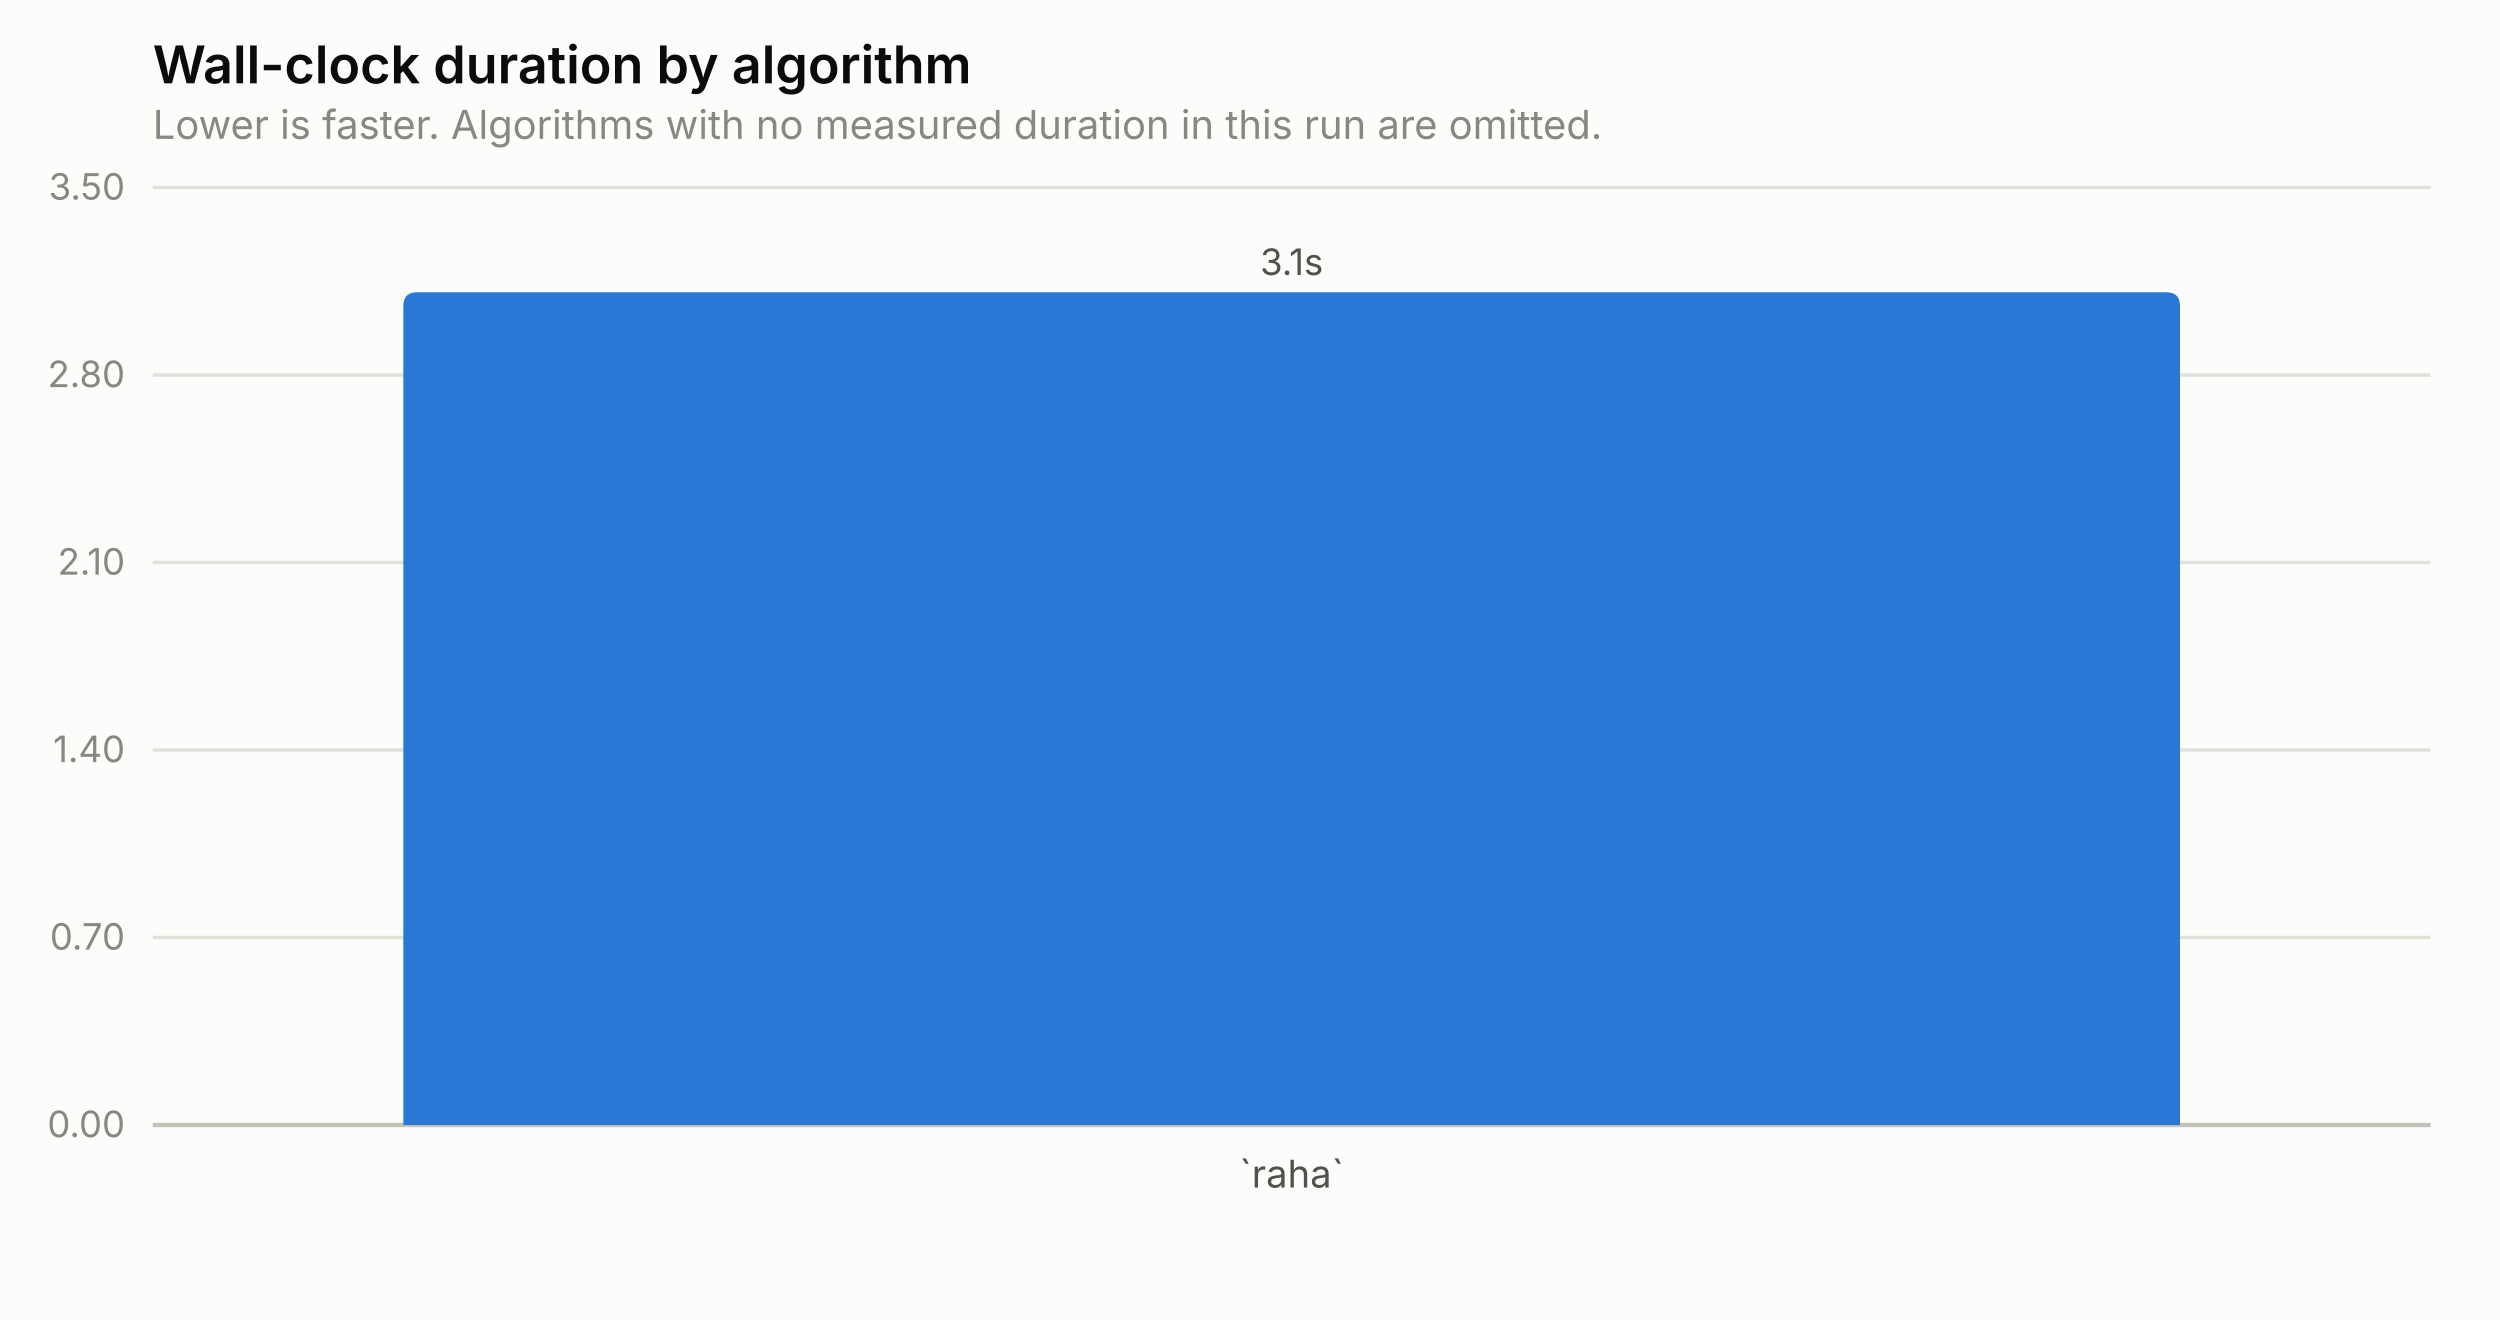
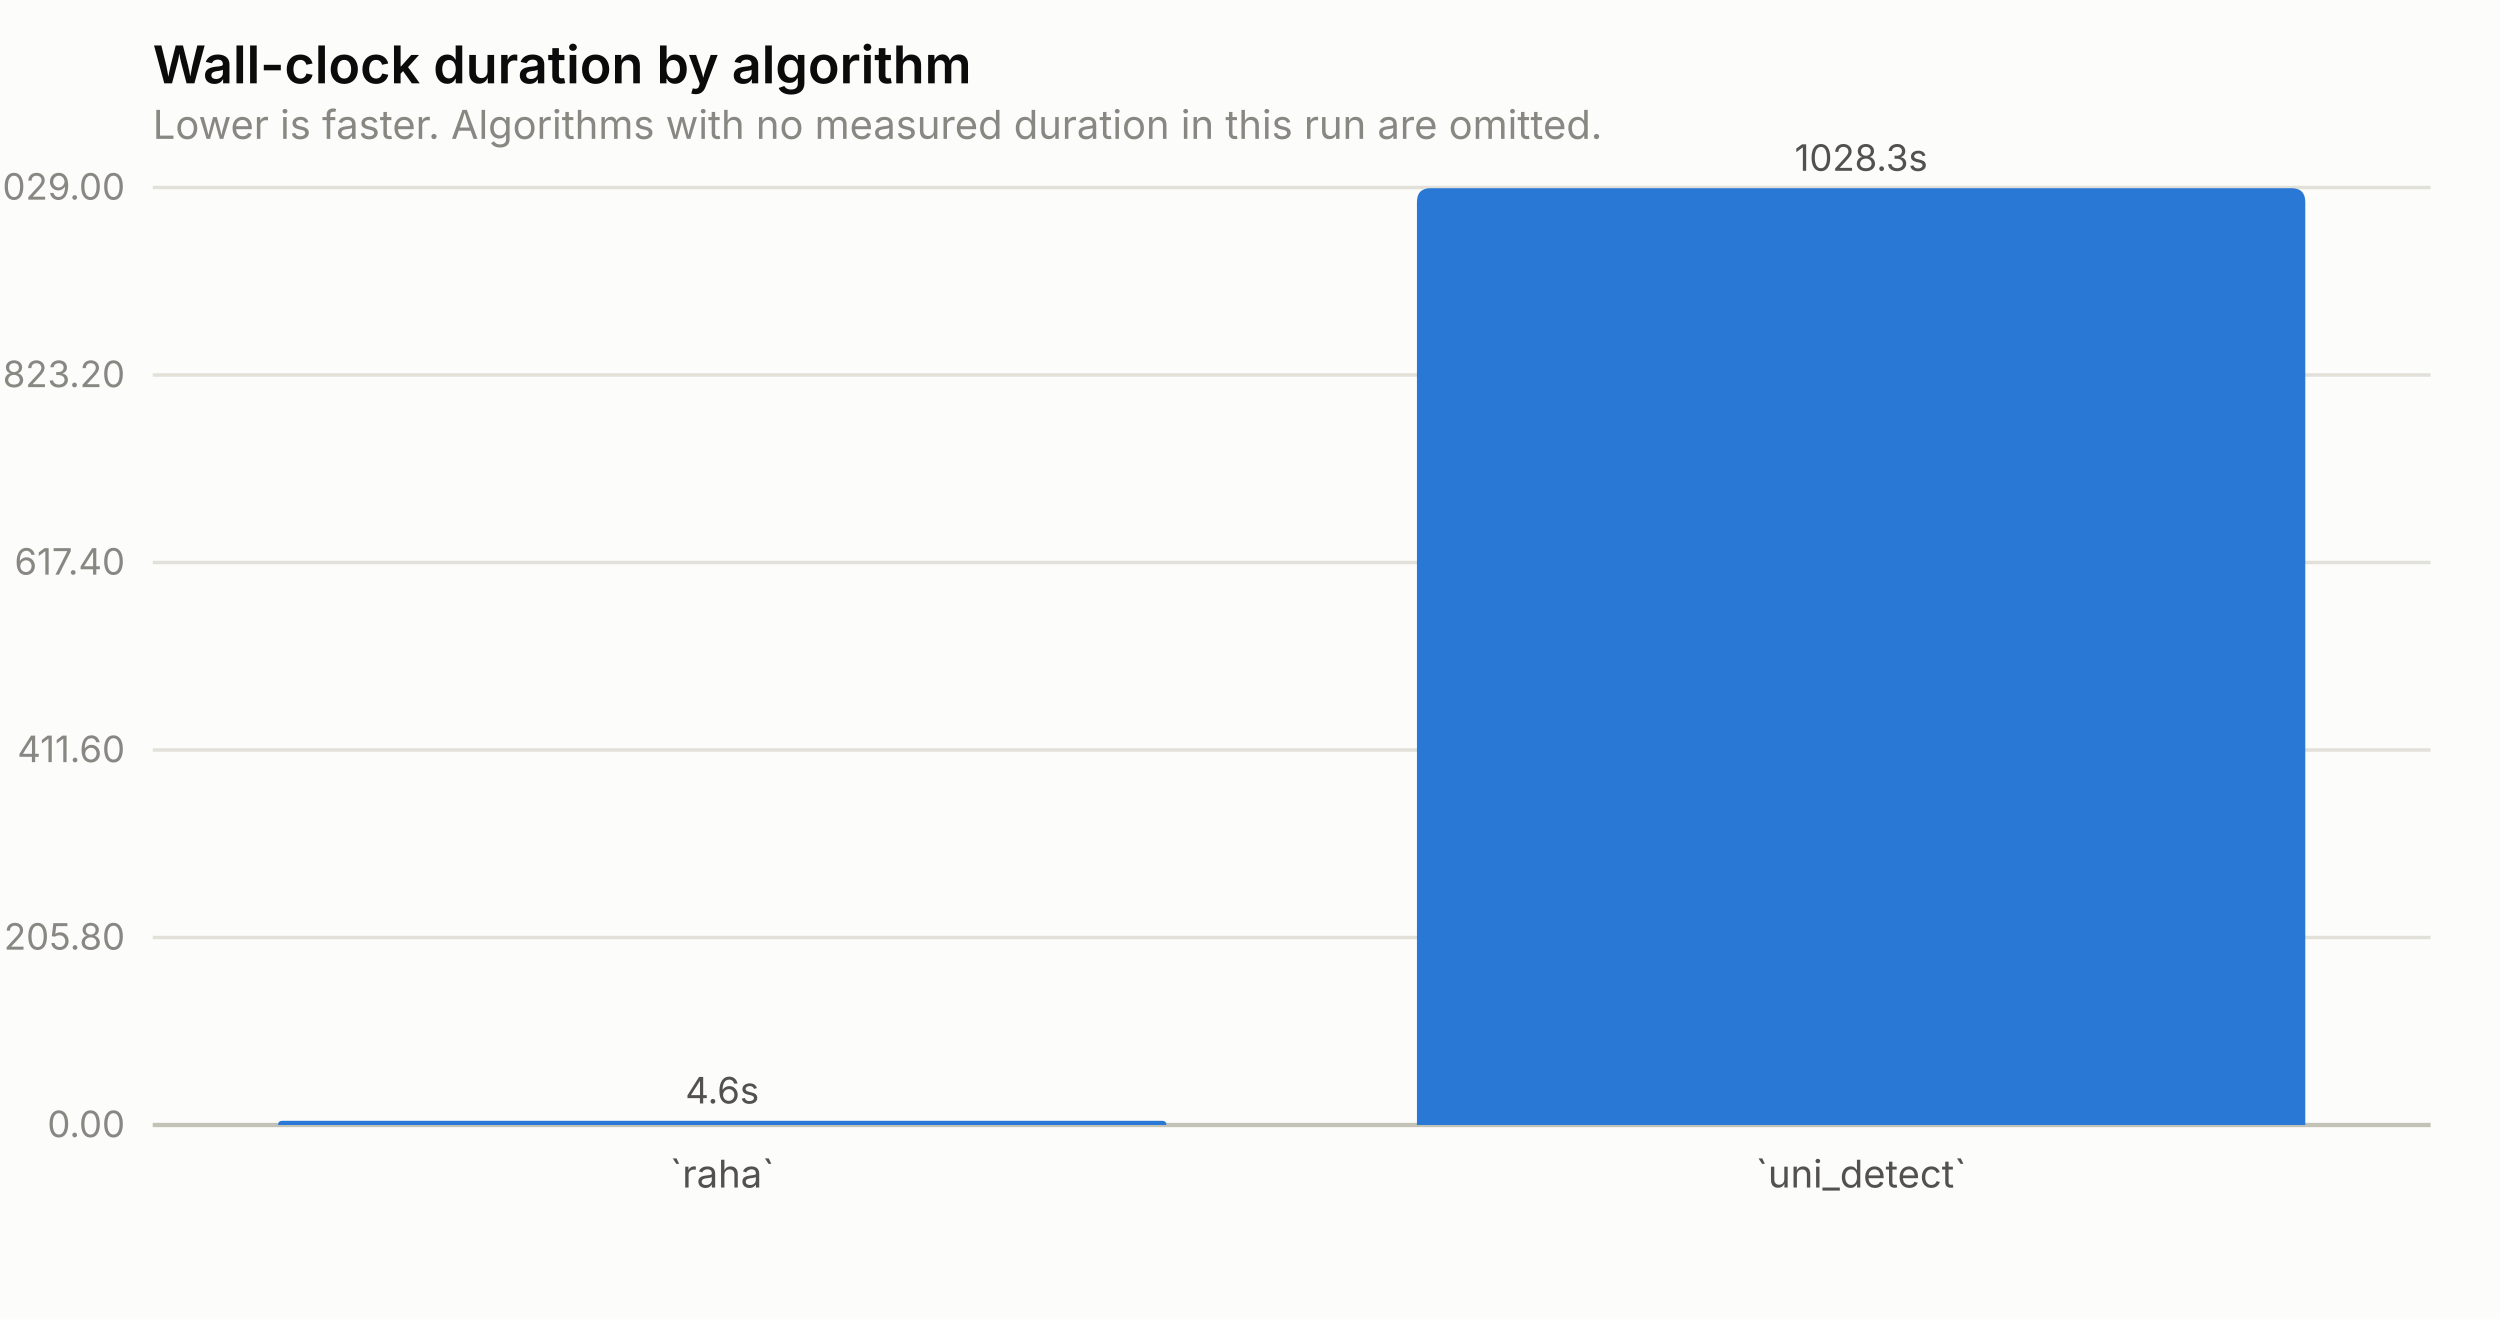
<svg xmlns="http://www.w3.org/2000/svg" viewBox="0 0 720 380" font-family="system-ui, -apple-system, 'Segoe UI', sans-serif" role="img" aria-label="Wall-clock duration by algorithm">
  <rect x="0" y="0" width="720" height="380" fill="#fcfcfb" />
  <text x="44" y="24" font-size="15" font-weight="600" fill="#0b0b0b">Wall-clock duration by algorithm</text>
  <text x="44" y="40" font-size="11.5" fill="#898781">Lower is faster. Algorithms with no measured duration in this run are omitted.</text>
  <line x1="44" y1="324.0" x2="700" y2="324.0" stroke="#e1e0d9" stroke-width="1" />
  <text x="36" y="327.5" font-size="10.5" fill="#898781" text-anchor="end">0.00</text>
  <line x1="44" y1="270.0" x2="700" y2="270.0" stroke="#e1e0d9" stroke-width="1" />
-   <text x="36" y="273.5" font-size="10.5" fill="#898781" text-anchor="end">0.70</text>
+   <text x="36" y="273.5" font-size="10.5" fill="#898781" text-anchor="end">205.80</text>
  <line x1="44" y1="216.0" x2="700" y2="216.0" stroke="#e1e0d9" stroke-width="1" />
-   <text x="36" y="219.5" font-size="10.5" fill="#898781" text-anchor="end">1.40</text>
+   <text x="36" y="219.5" font-size="10.5" fill="#898781" text-anchor="end">411.60</text>
  <line x1="44" y1="162.0" x2="700" y2="162.0" stroke="#e1e0d9" stroke-width="1" />
-   <text x="36" y="165.5" font-size="10.5" fill="#898781" text-anchor="end">2.10</text>
+   <text x="36" y="165.5" font-size="10.5" fill="#898781" text-anchor="end">617.40</text>
  <line x1="44" y1="108.0" x2="700" y2="108.0" stroke="#e1e0d9" stroke-width="1" />
-   <text x="36" y="111.5" font-size="10.5" fill="#898781" text-anchor="end">2.80</text>
+   <text x="36" y="111.5" font-size="10.5" fill="#898781" text-anchor="end">823.20</text>
  <line x1="44" y1="54.0" x2="700" y2="54.0" stroke="#e1e0d9" stroke-width="1" />
-   <text x="36" y="57.5" font-size="10.5" fill="#898781" text-anchor="end">3.50</text>
+   <text x="36" y="57.5" font-size="10.5" fill="#898781" text-anchor="end">1029.00</text>
  <line x1="44" y1="324.0" x2="700" y2="324.0" stroke="#c3c2b7" stroke-width="1.25" />
-   <path d="M 116.16,88.164 Q 116.16,84.164 120.16,84.164 L 623.84,84.164 Q 627.84,84.164 627.84,88.164 L 627.84,324.0 L 116.16,324.0 Z" fill="#2a78d6" />
-   <text x="372.0" y="79.2" font-size="10.5" fill="#52514e" text-anchor="middle">3.1s</text>
-   <text x="372.0" y="342.0" font-size="11" fill="#52514e" text-anchor="middle">`raha`</text>
+   <path d="M 80.08,324.0 Q 80.08,322.795 81.285,322.795 L 334.715,322.795 Q 335.92,322.795 335.92,324.0 L 335.92,324.0 L 80.08,324.0 Z" fill="#2a78d6" />
+   <text x="208.0" y="317.8" font-size="10.5" fill="#52514e" text-anchor="middle">4.6s</text>
+   <text x="208.0" y="342.0" font-size="11" fill="#52514e" text-anchor="middle">`raha`</text>
+   <path d="M 408.08,58.193 Q 408.08,54.193 412.08,54.193 L 659.92,54.193 Q 663.92,54.193 663.92,58.193 L 663.92,324.0 L 408.08,324.0 Z" fill="#2a78d6" />
+   <text x="536.0" y="49.2" font-size="10.5" fill="#52514e" text-anchor="middle">1028.3s</text>
+   <text x="536.0" y="342.0" font-size="11" fill="#52514e" text-anchor="middle">`uni_detect`</text>
</svg>
